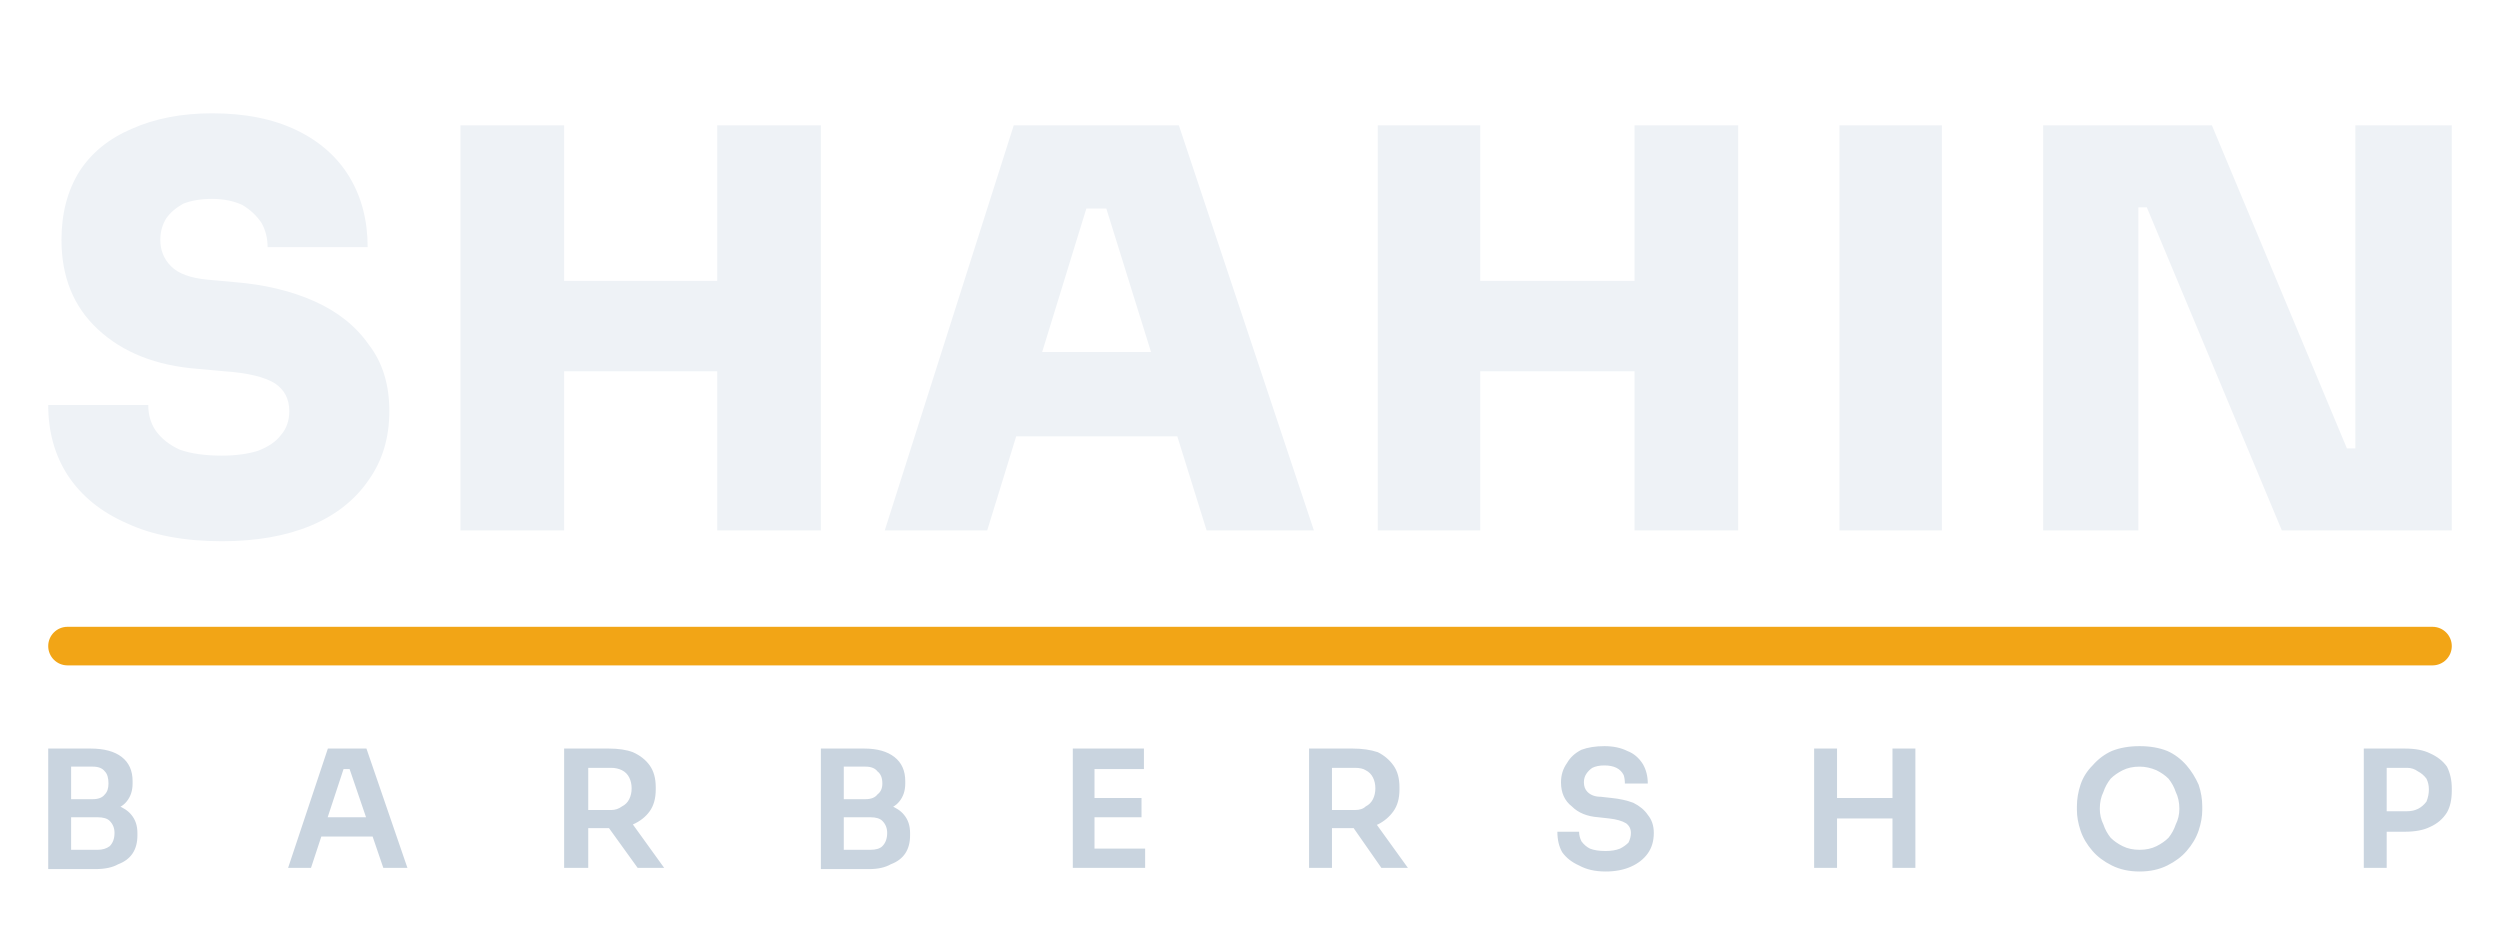
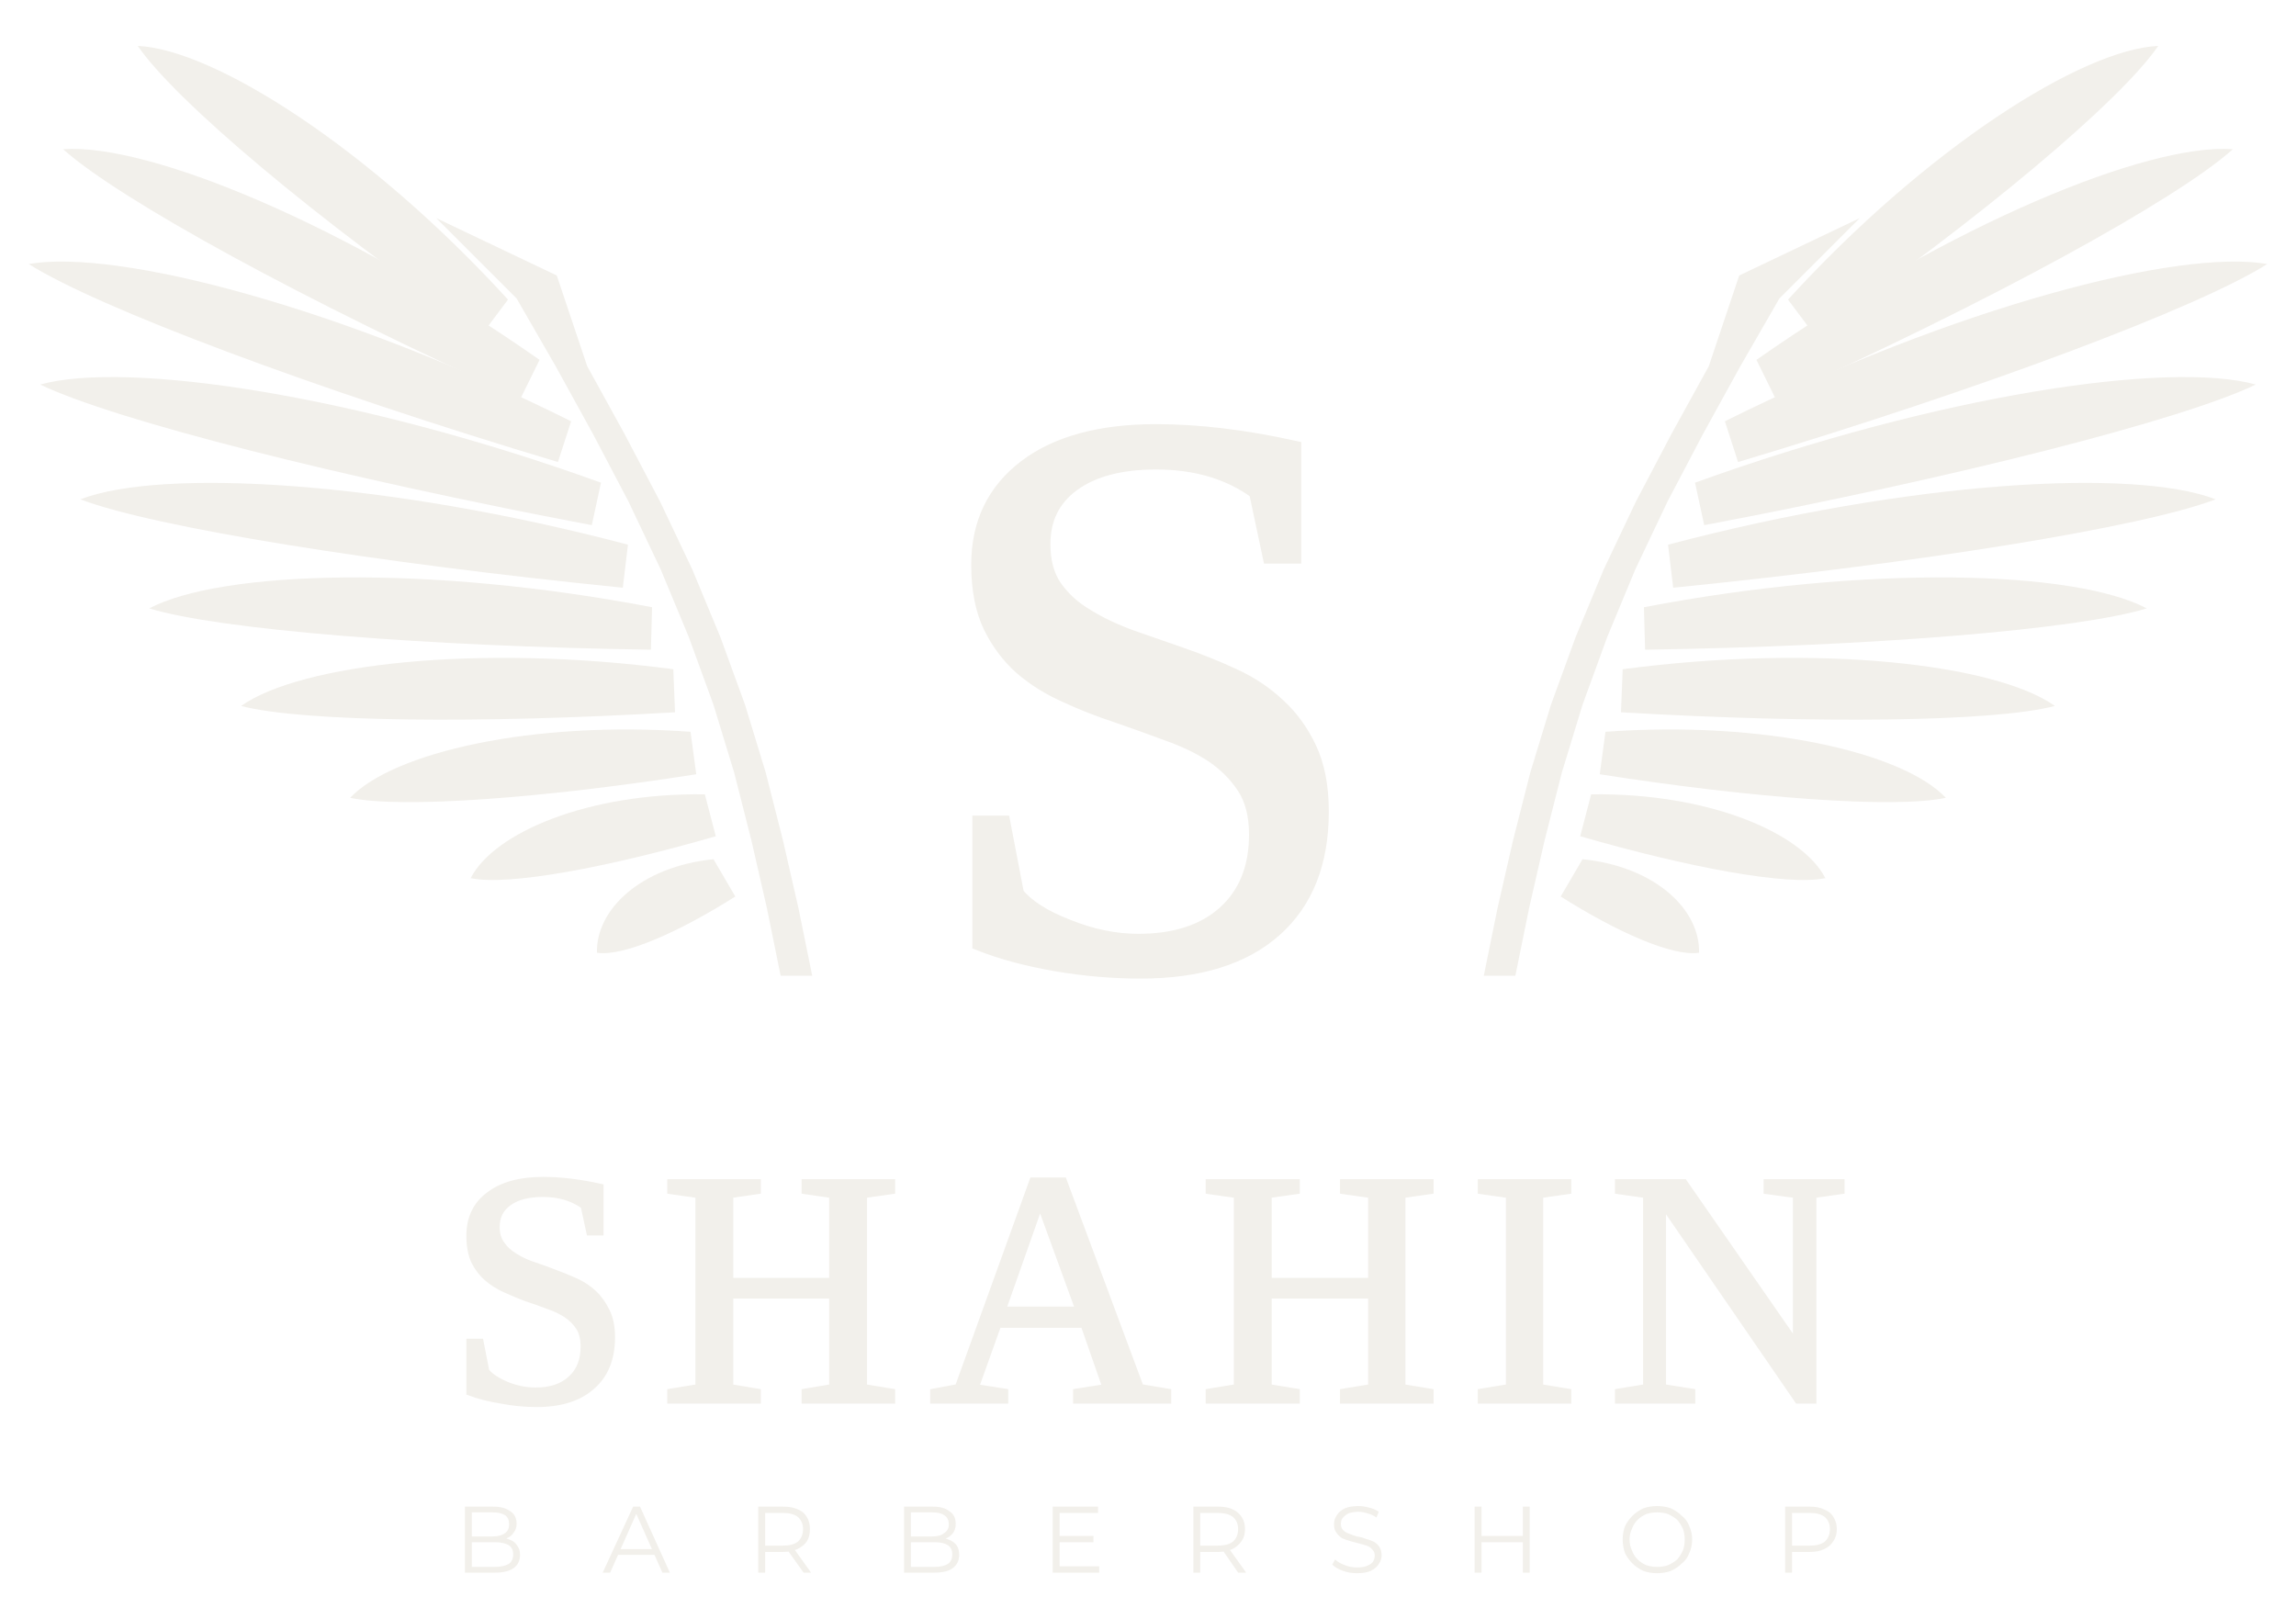
- <svg xmlns="http://www.w3.org/2000/svg" viewBox="0 0 207.4 78" role="img" aria-label="Shahin Barbershop">
-   <path fill="#eef2f6" d="M18.4 44.9Q13.7 44.9 10.5 43.4Q7.3 42 5.6 39.4Q4 36.9 4 33.6H12.3Q12.3 34.8 12.9 35.7Q13.6 36.7 14.9 37.3Q16.3 37.8 18.4 37.8Q20.1 37.8 21.4 37.4Q22.7 36.9 23.3 36.1Q24 35.3 24 34.1Q24 32.6 22.8 31.8Q21.5 31 18.6 30.8L16.4 30.6Q11.2 30.2 8.1 27.3Q5.1 24.5 5.1 19.9Q5.1 16.6 6.6 14.2Q8.1 11.9 10.9 10.7Q13.8 9.4 17.6 9.4Q21.7 9.4 24.6 10.8Q27.5 12.2 29 14.7Q30.5 17.2 30.5 20.5H22.2Q22.2 19.4 21.7 18.5Q21.1 17.6 20.1 17Q19 16.5 17.6 16.5Q16.2 16.5 15.2 16.9Q14.3 17.4 13.8 18.1Q13.3 18.9 13.3 19.9Q13.3 21.2 14.2 22.1Q15.1 23 17.2 23.2L19.4 23.4Q23.2 23.7 26.1 25Q29 26.3 30.6 28.6Q32.3 30.8 32.3 34.1Q32.3 37.4 30.6 39.8Q28.9 42.3 25.8 43.6Q22.7 44.9 18.4 44.9ZM59.5 44V10.4H68.1V44ZM38.2 44V10.4H46.8V44ZM45.3 30.8V23.3H61V30.8ZM73.4 44 84.1 10.4H97.8L109 44H100.1L91.5 16.4L93.9 17.3H87.9L90.4 16.4L81.9 44ZM82.2 36.2 84.7 29.2H97.5L100.1 36.2ZM135.6 44V10.4H144.2V44ZM114.3 44V10.4H122.8V44ZM121.3 30.8V23.3H137.1V30.8ZM152.6 44V10.4H161.1V44ZM169.5 44V10.4H183.5L194.7 37.2H196.3L195.4 38V10.4H203.4V44H189.3L178.1 17.2H176.5L177.4 16.4V44Z" />
-   <rect x="4" y="52" width="199.4" height="3.2" rx="1.6" fill="#f2a516" />
-   <path fill="#c9d4df" d="M5.6 72.1V70.5H8.1Q8.7 70.5 9.1 70.2Q9.5 69.8 9.5 69.1Q9.5 68.5 9.1 68.1Q8.8 67.8 8.1 67.8H5.6V66.6H7.9Q8.9 66.6 9.7 66.8Q10.5 67.1 10.9 67.6Q11.4 68.2 11.4 69.1V69.3Q11.4 70.2 11 70.8Q10.6 71.4 9.8 71.7Q9.1 72.1 7.9 72.1ZM4 72.1V62.1H5.9V72.1ZM5.6 67.5V66.3H7.7Q8.4 66.3 8.7 65.9Q9 65.6 9 65Q9 64.3 8.7 64Q8.4 63.6 7.7 63.6H5.6V62.1H7.5Q9.2 62.1 10.1 62.8Q11 63.5 11 64.8V65Q11 65.9 10.5 66.5Q10.1 67 9.3 67.2Q8.5 67.5 7.5 67.5ZM23.9 72 27.2 62.1H30.4L33.8 72H31.8L28.9 63.5L29.6 63.8H27.9L28.6 63.5L25.8 72ZM26.2 69.4 26.8 67.8H30.8L31.4 69.4ZM46.8 72V62.1H48.8V72ZM52.9 72 49.8 67.7H52L55.1 72ZM48.2 68.7V67.2H50.7Q51.2 67.2 51.6 66.9Q52 66.7 52.2 66.3Q52.4 65.9 52.4 65.4Q52.4 64.9 52.2 64.5Q52 64.1 51.6 63.9Q51.2 63.7 50.7 63.7H48.2V62.1H50.5Q51.7 62.1 52.5 62.4Q53.4 62.8 53.9 63.5Q54.4 64.2 54.4 65.3V65.5Q54.4 66.6 53.9 67.3Q53.4 68 52.5 68.4Q51.7 68.7 50.5 68.7ZM69.7 72.1V70.5H72.2Q72.9 70.5 73.2 70.2Q73.6 69.8 73.6 69.1Q73.6 68.5 73.2 68.1Q72.9 67.8 72.2 67.8H69.7V66.6H72.1Q73 66.6 73.8 66.8Q74.6 67.1 75 67.6Q75.5 68.2 75.5 69.1V69.3Q75.5 70.2 75.1 70.8Q74.7 71.4 73.9 71.7Q73.2 72.1 72.1 72.1ZM68.1 72.1V62.1H70V72.1ZM69.7 67.5V66.3H71.8Q72.5 66.3 72.8 65.9Q73.2 65.6 73.2 65Q73.2 64.3 72.8 64Q72.5 63.6 71.8 63.6H69.7V62.1H71.7Q73.3 62.1 74.2 62.8Q75.1 63.5 75.1 64.8V65Q75.1 65.9 74.6 66.5Q74.2 67 73.4 67.2Q72.6 67.5 71.7 67.5ZM89 72V62.1H90.8V72ZM90.6 72V70.4H95V72ZM90.6 67.8V66.2H94.7V67.8ZM90.6 63.8V62.1H94.9V63.8ZM108.6 72V62.1H110.5V72ZM114.6 72 111.6 67.7H113.7L116.8 72ZM109.9 68.7V67.2H112.4Q113 67.2 113.3 66.9Q113.7 66.7 113.9 66.3Q114.1 65.9 114.1 65.4Q114.1 64.9 113.9 64.5Q113.7 64.1 113.3 63.9Q113 63.7 112.4 63.7H109.9V62.1H112.2Q113.4 62.1 114.3 62.4Q115.1 62.8 115.6 63.5Q116.1 64.2 116.1 65.3V65.5Q116.1 66.6 115.6 67.3Q115.1 68 114.3 68.4Q113.4 68.7 112.2 68.7ZM133.2 72.3Q131.9 72.3 131 71.8Q130.1 71.4 129.6 70.7Q129.2 70 129.2 69H131Q131 69.4 131.2 69.8Q131.5 70.2 131.9 70.4Q132.4 70.6 133.2 70.6Q133.9 70.6 134.4 70.4Q134.8 70.2 135.1 69.9Q135.3 69.5 135.3 69.1Q135.3 68.6 134.9 68.3Q134.4 68 133.5 67.9L132.6 67.8Q131.2 67.7 130.4 66.9Q129.5 66.2 129.5 64.9Q129.5 64 130 63.3Q130.4 62.6 131.2 62.2Q132 61.9 133.1 61.9Q134.2 61.9 135 62.3Q135.8 62.6 136.3 63.4Q136.7 64.1 136.7 65H134.8Q134.8 64.6 134.7 64.3Q134.5 63.9 134.1 63.7Q133.7 63.5 133.1 63.5Q132.5 63.5 132.1 63.7Q131.8 63.9 131.6 64.2Q131.4 64.5 131.4 64.9Q131.4 65.4 131.7 65.7Q132.1 66.1 132.8 66.1L133.7 66.2Q134.7 66.3 135.5 66.6Q136.3 67 136.7 67.6Q137.2 68.2 137.2 69.1Q137.2 70.1 136.7 70.8Q136.2 71.5 135.3 71.9Q134.4 72.3 133.2 72.3ZM157 72V62.1H158.9V72ZM150.5 72V62.1H152.4V72ZM152.1 67.9V66.2H157.3V67.9ZM177.5 72.3Q176.2 72.3 175.2 71.8Q174.2 71.3 173.6 70.6Q172.9 69.8 172.6 68.9Q172.3 68 172.3 67.2V66.9Q172.3 66 172.6 65.1Q172.9 64.2 173.6 63.5Q174.3 62.7 175.2 62.3Q176.2 61.9 177.5 61.9Q178.8 61.9 179.8 62.3Q180.7 62.7 181.4 63.5Q182 64.2 182.4 65.1Q182.7 66 182.7 66.9V67.2Q182.7 68 182.4 68.9Q182.1 69.8 181.4 70.6Q180.8 71.3 179.8 71.8Q178.8 72.3 177.5 72.3ZM177.5 70.5Q178.3 70.5 178.9 70.2Q179.5 69.9 179.9 69.5Q180.3 69 180.5 68.4Q180.8 67.8 180.8 67.1Q180.8 66.3 180.5 65.7Q180.3 65.1 179.9 64.6Q179.5 64.2 178.9 63.9Q178.2 63.6 177.5 63.6Q176.7 63.6 176.1 63.9Q175.5 64.2 175.1 64.6Q174.7 65.1 174.5 65.7Q174.2 66.3 174.2 67.1Q174.2 67.8 174.5 68.4Q174.7 69 175.1 69.5Q175.5 69.9 176.1 70.2Q176.7 70.5 177.5 70.5ZM197.8 69V67.3H199.7Q200.2 67.3 200.6 67.1Q201 66.9 201.3 66.5Q201.5 66 201.5 65.5Q201.5 65 201.3 64.6Q201 64.2 200.6 64Q200.2 63.7 199.7 63.7H197.8V62.1H199.5Q200.8 62.1 201.6 62.5Q202.5 62.9 203 63.6Q203.4 64.4 203.4 65.4V65.6Q203.4 66.7 203 67.4Q202.5 68.2 201.6 68.6Q200.8 69 199.5 69ZM196.1 72V62.1H198V72Z" />
+ <svg xmlns="http://www.w3.org/2000/svg" viewBox="-200 18 400 282" role="img" aria-label="Shahin Barbershop">
+   <g fill="#F2F0EB">
+     <path d="M-111.5 70.2C-135.6 43.8 -162.7 26.6 -176 26C-169.5 35.5 -145 56.2 -116 76.2Z" />
+     <path d="M-106 80.7C-139.8 57 -174.3 42.9 -189 44C-179.2 52.8 -146.5 70.7 -109.3 87.4Z" />
+     <path d="M-100.5 91.4C-140.5 71.5 -179.6 61.3 -195 64C-183 71.6 -145.2 85.8 -102.8 98.5Z" />
+     <path d="M-95.3 102.1C-137.6 86.8 -177.9 80.8 -193 85C-180.1 91.2 -140.7 101.2 -96.9 109.5Z" />
+     <path d="M-90.6 112.9C-132.6 101.8 -171.8 99.5 -186 105C-173.1 109.9 -134.3 116.1 -91.5 120.4Z" />
+     <path d="M-86.4 123.8C-125.5 116.3 -161.5 117.4 -174 124C-161.9 127.7 -126.1 130.6 -86.6 131.2Z" />
+     <path d="M-82.7 134.6C-116.8 130.1 -147.7 133.7 -158 141C-147.3 143.8 -116.3 144.1 -82.4 142.1Z" />
+     <path d="M-79.7 145.5C-107.3 143.5 -131.5 149.1 -139 157C-130.2 158.9 -105.5 157.1 -78.7 152.9Z" />
+     <path d="M-77.2 156.4C-97.4 156.1 -113.9 163 -118 171C-111.4 172.4 -94 169.1 -75.3 163.7Z" />
+     <path d="M-75.7 167.7C-88.4 169 -96.2 176.5 -96 184C-91.4 184.7 -81.7 180.4 -71.9 174.2Z" />
+     <path d="M111.5 70.2C135.6 43.8 162.7 26.6 176 26C169.5 35.5 145 56.2 116 76.2Z" />
+     <path d="M106 80.7C139.8 57 174.3 42.9 189 44C179.2 52.8 146.5 70.7 109.3 87.4Z" />
+     <path d="M100.5 91.4C140.5 71.5 179.6 61.3 195 64C183 71.6 145.2 85.8 102.8 98.5Z" />
+     <path d="M95.3 102.1C137.6 86.8 177.9 80.8 193 85C180.1 91.2 140.7 101.2 96.9 109.5Z" />
+     <path d="M90.6 112.9C132.6 101.8 171.8 99.5 186 105C173.1 109.9 134.3 116.1 91.5 120.4Z" />
+     <path d="M86.4 123.8C125.5 116.3 161.5 117.4 174 124C161.9 127.7 126.1 130.6 86.6 131.2Z" />
+     <path d="M82.7 134.6C116.8 130.1 147.7 133.7 158 141C147.3 143.8 116.3 144.1 82.4 142.1Z" />
+     <path d="M79.7 145.5C107.3 143.5 131.5 149.1 139 157C130.2 158.9 105.5 157.1 78.7 152.9Z" />
+     <path d="M77.2 156.4C97.4 156.1 113.9 163 118 171C111.4 172.4 94 169.1 75.3 163.7Z" />
+     <path d="M75.7 167.7C88.4 169 96.2 176.5 96 184C91.4 184.7 81.7 180.4 71.9 174.2Z" />
+     <path d="M-124 56L-110 70L-103.2 81.8L-96.7 93.6L-90.5 105.4L-84.9 117.2L-80 129L-75.7 140.8L-72.1 152.6L-69.1 164.4L-66.4 176.2L-64 188L-58.5 188L-60.9 176.2L-63.6 164.4L-66.6 152.6L-70.2 140.8L-74.5 129L-79.4 117.2L-85 105.4L-91.2 93.6L-97.7 81.8L-103 66Z" />
+     <path d="M124 56L110 70L103.2 81.8L96.7 93.6L90.5 105.4L84.9 117.2L80 129L75.7 140.8L72.1 152.6L69.1 164.4L66.4 176.2L64 188L58.5 188L60.9 176.2L63.6 164.4L66.6 152.6L70.2 140.8L74.5 129L79.4 117.2L85 105.4L91.2 93.6L97.7 81.8L103 66Z" />
+     <path d="M-29.5 161.2H-25.1L-22.7 173.7Q-20.1 176.9 -13.9 179.3Q-7.7 181.8 -1.7 181.8Q7.9 181.8 13.3 176.9Q18.7 172 18.7 163.4Q18.7 158.4 16.6 155.2Q14.5 152 11.1 149.7Q7.7 147.5 3.4 146Q-0.9 144.4 -5.5 142.8Q-10.1 141.3 -14.4 139.3Q-18.7 137.4 -22.1 134.5Q-25.5 131.5 -27.6 127.2Q-29.7 122.8 -29.7 116.4Q-29.7 105.5 -21.4 99.2Q-13.2 93 1.4 93Q12.5 93 25.6 95.9V115.1H21.1L18.7 103.8Q11.7 98.7 1.4 98.7Q-7.8 98.7 -13 102.5Q-18.1 106.2 -18.1 112.8Q-18.1 117.3 -16.1 120.2Q-14 123.2 -10.6 125.2Q-7.2 127.3 -2.8 128.9Q1.5 130.4 6.1 132Q10.7 133.6 15 135.6Q19.4 137.6 22.8 140.8Q26.2 143.9 28.3 148.4Q30.4 152.9 30.4 159.4Q30.4 172.8 22.2 180.1Q14 187.4 -1.3 187.4Q-8.7 187.4 -16.2 186.1Q-23.7 184.8 -29.5 182.5Z" stroke="#F2F0EB" stroke-width="2.2" />
+     <path d="M-118.2 251.8H-116.3L-115.3 256.9Q-114.3 258.2 -111.7 259.3Q-109.2 260.3 -106.7 260.3Q-102.7 260.3 -100.5 258.2Q-98.3 256.2 -98.3 252.6Q-98.3 250.6 -99.1 249.3Q-100 247.9 -101.4 247Q-102.8 246.1 -104.6 245.5Q-106.4 244.8 -108.3 244.2Q-110.1 243.5 -111.9 242.7Q-113.7 241.9 -115.1 240.7Q-116.5 239.5 -117.4 237.7Q-118.2 235.9 -118.2 233.3Q-118.2 228.7 -114.8 226.2Q-111.4 223.6 -105.4 223.6Q-100.8 223.6 -95.4 224.8V232.7H-97.3L-98.3 228.1Q-101.2 226 -105.4 226Q-109.2 226 -111.3 227.5Q-113.5 229 -113.5 231.8Q-113.5 233.6 -112.6 234.8Q-111.8 236 -110.3 236.9Q-108.9 237.8 -107.1 238.4Q-105.3 239 -103.5 239.7Q-101.6 240.4 -99.8 241.2Q-98 242 -96.6 243.3Q-95.2 244.6 -94.3 246.5Q-93.4 248.3 -93.4 251Q-93.4 256.5 -96.8 259.5Q-100.2 262.6 -106.5 262.6Q-109.6 262.6 -112.7 262Q-115.8 261.5 -118.2 260.6ZM-83.2 262V260.5L-78.3 259.7V226.2L-83.2 225.5V224H-68V225.5L-72.8 226.2V241.2H-55V226.2L-59.8 225.5V224H-44.6V225.5L-49.5 226.2V259.7L-44.6 260.5V262H-59.8V260.5L-55 259.7V243.7H-72.8V259.7L-68 260.5V262ZM-24.9 260.5V262H-37.4V260.5L-33.1 259.7L-20.1 223.7H-14.7L-1.3 259.7L3.5 260.5V262H-12.5V260.5L-7.4 259.7L-11.2 248.8H-26.1L-30 259.7ZM-18.8 227.8 -25.3 246.2H-12.1ZM10.6 262V260.5L15.5 259.7V226.2L10.6 225.5V224H25.9V225.5L21 226.2V241.2H38.9V226.2L34 225.5V224H49.2V225.5L44.3 226.2V259.7L49.2 260.5V262H34V260.5L38.9 259.7V243.7H21V259.7L25.9 260.5V262ZM68.3 259.7 73.2 260.5V262H58V260.5L62.9 259.7V226.2L58 225.5V224H73.2V225.5L68.3 226.2ZM112.9 226.2 107.8 225.5V224H120.8V225.5L115.9 226.2V262H113.2L89.7 227.8V259.7L94.8 260.5V262H81.9V260.5L86.8 259.7V226.2L81.9 225.5V224H93.4L112.9 252.1Z" stroke="#F2F0EB" stroke-width="1.1" />
+     <path d="M-119 292V280.5H-114.1Q-112.2 280.5 -111.1 281.3Q-110 282 -110 283.5Q-110 284.4 -110.5 285Q-110.9 285.7 -111.7 286Q-112.4 286.3 -113.3 286.3L-113 285.9Q-111.9 285.9 -111.1 286.3Q-110.3 286.6 -109.9 287.3Q-109.4 287.9 -109.4 288.9Q-109.4 290.4 -110.5 291.2Q-111.6 292 -113.7 292ZM-117.8 291H-113.8Q-112.3 291 -111.4 290.5Q-110.6 290 -110.6 288.8Q-110.6 287.7 -111.4 287.2Q-112.3 286.7 -113.8 286.7H-118V285.7H-114.2Q-112.8 285.7 -112 285.1Q-111.3 284.6 -111.3 283.6Q-111.3 282.5 -112 282Q-112.8 281.5 -114.2 281.5H-117.8ZM-95 292 -89.7 280.5H-88.5L-83.3 292H-84.6L-89.4 281.2H-88.9L-93.7 292ZM-92.9 288.9 -92.6 287.9H-85.9L-85.5 288.9ZM-67.9 292V280.5H-63.6Q-61.4 280.5 -60.1 281.5Q-58.9 282.6 -58.9 284.4Q-58.9 285.7 -59.4 286.5Q-60 287.4 -61.1 287.9Q-62.1 288.4 -63.6 288.4H-67.2L-66.7 287.8V292ZM-60 292 -63 287.8H-61.7L-58.7 292ZM-66.7 287.9 -67.2 287.3H-63.6Q-61.9 287.3 -61 286.6Q-60.1 285.8 -60.1 284.4Q-60.1 283.1 -61 282.3Q-61.9 281.6 -63.6 281.6H-67.2L-66.7 281ZM-42.5 292V280.5H-37.5Q-35.6 280.5 -34.6 281.3Q-33.5 282 -33.5 283.5Q-33.5 284.4 -33.9 285Q-34.4 285.7 -35.1 286Q-35.9 286.3 -36.7 286.3L-36.5 285.9Q-35.4 285.9 -34.6 286.3Q-33.8 286.6 -33.3 287.3Q-32.9 287.9 -32.9 288.9Q-32.9 290.4 -34 291.2Q-35 292 -37.2 292ZM-41.3 291H-37.2Q-35.7 291 -34.9 290.5Q-34.1 290 -34.1 288.8Q-34.1 287.7 -34.9 287.2Q-35.7 286.7 -37.2 286.7H-41.4V285.7H-37.6Q-36.2 285.7 -35.5 285.1Q-34.7 284.6 -34.7 283.6Q-34.7 282.5 -35.5 282Q-36.2 281.5 -37.6 281.5H-41.3ZM-16.6 292V280.5H-8.7V281.6H-15.4V290.9H-8.5V292ZM-15.5 286.7V285.6H-9.5V286.7ZM7.9 292V280.5H12.2Q14.4 280.5 15.6 281.5Q16.9 282.6 16.9 284.4Q16.9 285.7 16.3 286.5Q15.7 287.4 14.7 287.9Q13.6 288.4 12.2 288.4H8.5L9.1 287.8V292ZM15.7 292 12.8 287.8H14.1L17.1 292ZM9.1 287.9 8.5 287.3H12.1Q13.9 287.3 14.8 286.6Q15.7 285.8 15.7 284.4Q15.7 283.1 14.8 282.3Q13.9 281.6 12.1 281.6H8.5L9.1 281ZM36.4 292.1Q35.1 292.1 34 291.7Q32.8 291.3 32.1 290.6L32.6 289.7Q33.2 290.3 34.3 290.7Q35.3 291.1 36.4 291.1Q37.5 291.1 38.2 290.8Q38.9 290.5 39.2 290.1Q39.5 289.6 39.5 289Q39.5 288.4 39.1 288Q38.7 287.5 38.1 287.3Q37.5 287.1 36.7 286.9Q36 286.7 35.2 286.5Q34.5 286.3 33.8 286Q33.2 285.6 32.8 285Q32.4 284.5 32.4 283.6Q32.4 282.7 32.9 282Q33.3 281.3 34.3 280.8Q35.2 280.4 36.7 280.4Q37.6 280.4 38.6 280.7Q39.5 280.9 40.2 281.4L39.8 282.4Q39.1 281.9 38.3 281.7Q37.4 281.4 36.7 281.4Q35.6 281.4 34.9 281.7Q34.3 282 33.9 282.5Q33.6 282.9 33.6 283.5Q33.6 284.2 34 284.6Q34.4 285 35 285.2Q35.7 285.5 36.4 285.7Q37.2 285.8 37.9 286.1Q38.7 286.3 39.3 286.6Q39.9 286.9 40.3 287.5Q40.7 288.1 40.7 289Q40.7 289.8 40.2 290.5Q39.8 291.2 38.8 291.7Q37.9 292.1 36.4 292.1ZM65.3 292V280.5H66.5V292ZM56.9 292V280.5H58.1V292ZM57.9 286.7V285.6H65.4V286.7ZM88.7 292.1Q87.4 292.1 86.3 291.7Q85.2 291.2 84.4 290.4Q83.6 289.6 83.1 288.6Q82.7 287.5 82.7 286.2Q82.7 285 83.1 283.9Q83.6 282.9 84.4 282.1Q85.2 281.3 86.3 280.8Q87.4 280.4 88.7 280.4Q90 280.4 91.1 280.8Q92.2 281.3 93 282.1Q93.9 282.8 94.3 283.9Q94.8 285 94.8 286.2Q94.8 287.5 94.3 288.6Q93.9 289.7 93 290.4Q92.2 291.2 91.1 291.7Q90 292.1 88.7 292.1ZM88.7 291Q89.8 291 90.6 290.7Q91.5 290.3 92.2 289.7Q92.8 289 93.2 288.1Q93.5 287.3 93.5 286.2Q93.5 285.2 93.2 284.4Q92.8 283.5 92.2 282.8Q91.5 282.2 90.6 281.8Q89.8 281.5 88.7 281.5Q87.7 281.5 86.8 281.8Q85.9 282.2 85.3 282.8Q84.6 283.5 84.3 284.4Q83.9 285.2 83.9 286.2Q83.9 287.3 84.3 288.1Q84.6 289 85.3 289.7Q85.9 290.3 86.8 290.7Q87.7 291 88.7 291ZM111 292V280.5H115.3Q116.8 280.5 117.8 281Q118.9 281.4 119.4 282.3Q120 283.2 120 284.4Q120 285.7 119.4 286.5Q118.9 287.4 117.8 287.9Q116.8 288.4 115.3 288.4H111.7L112.2 287.8V292ZM112.2 287.9 111.7 287.3H115.3Q117 287.3 117.9 286.6Q118.8 285.8 118.8 284.4Q118.8 283.1 117.9 282.3Q117 281.6 115.3 281.6H111.7L112.2 281Z" />
+   </g>
</svg>
